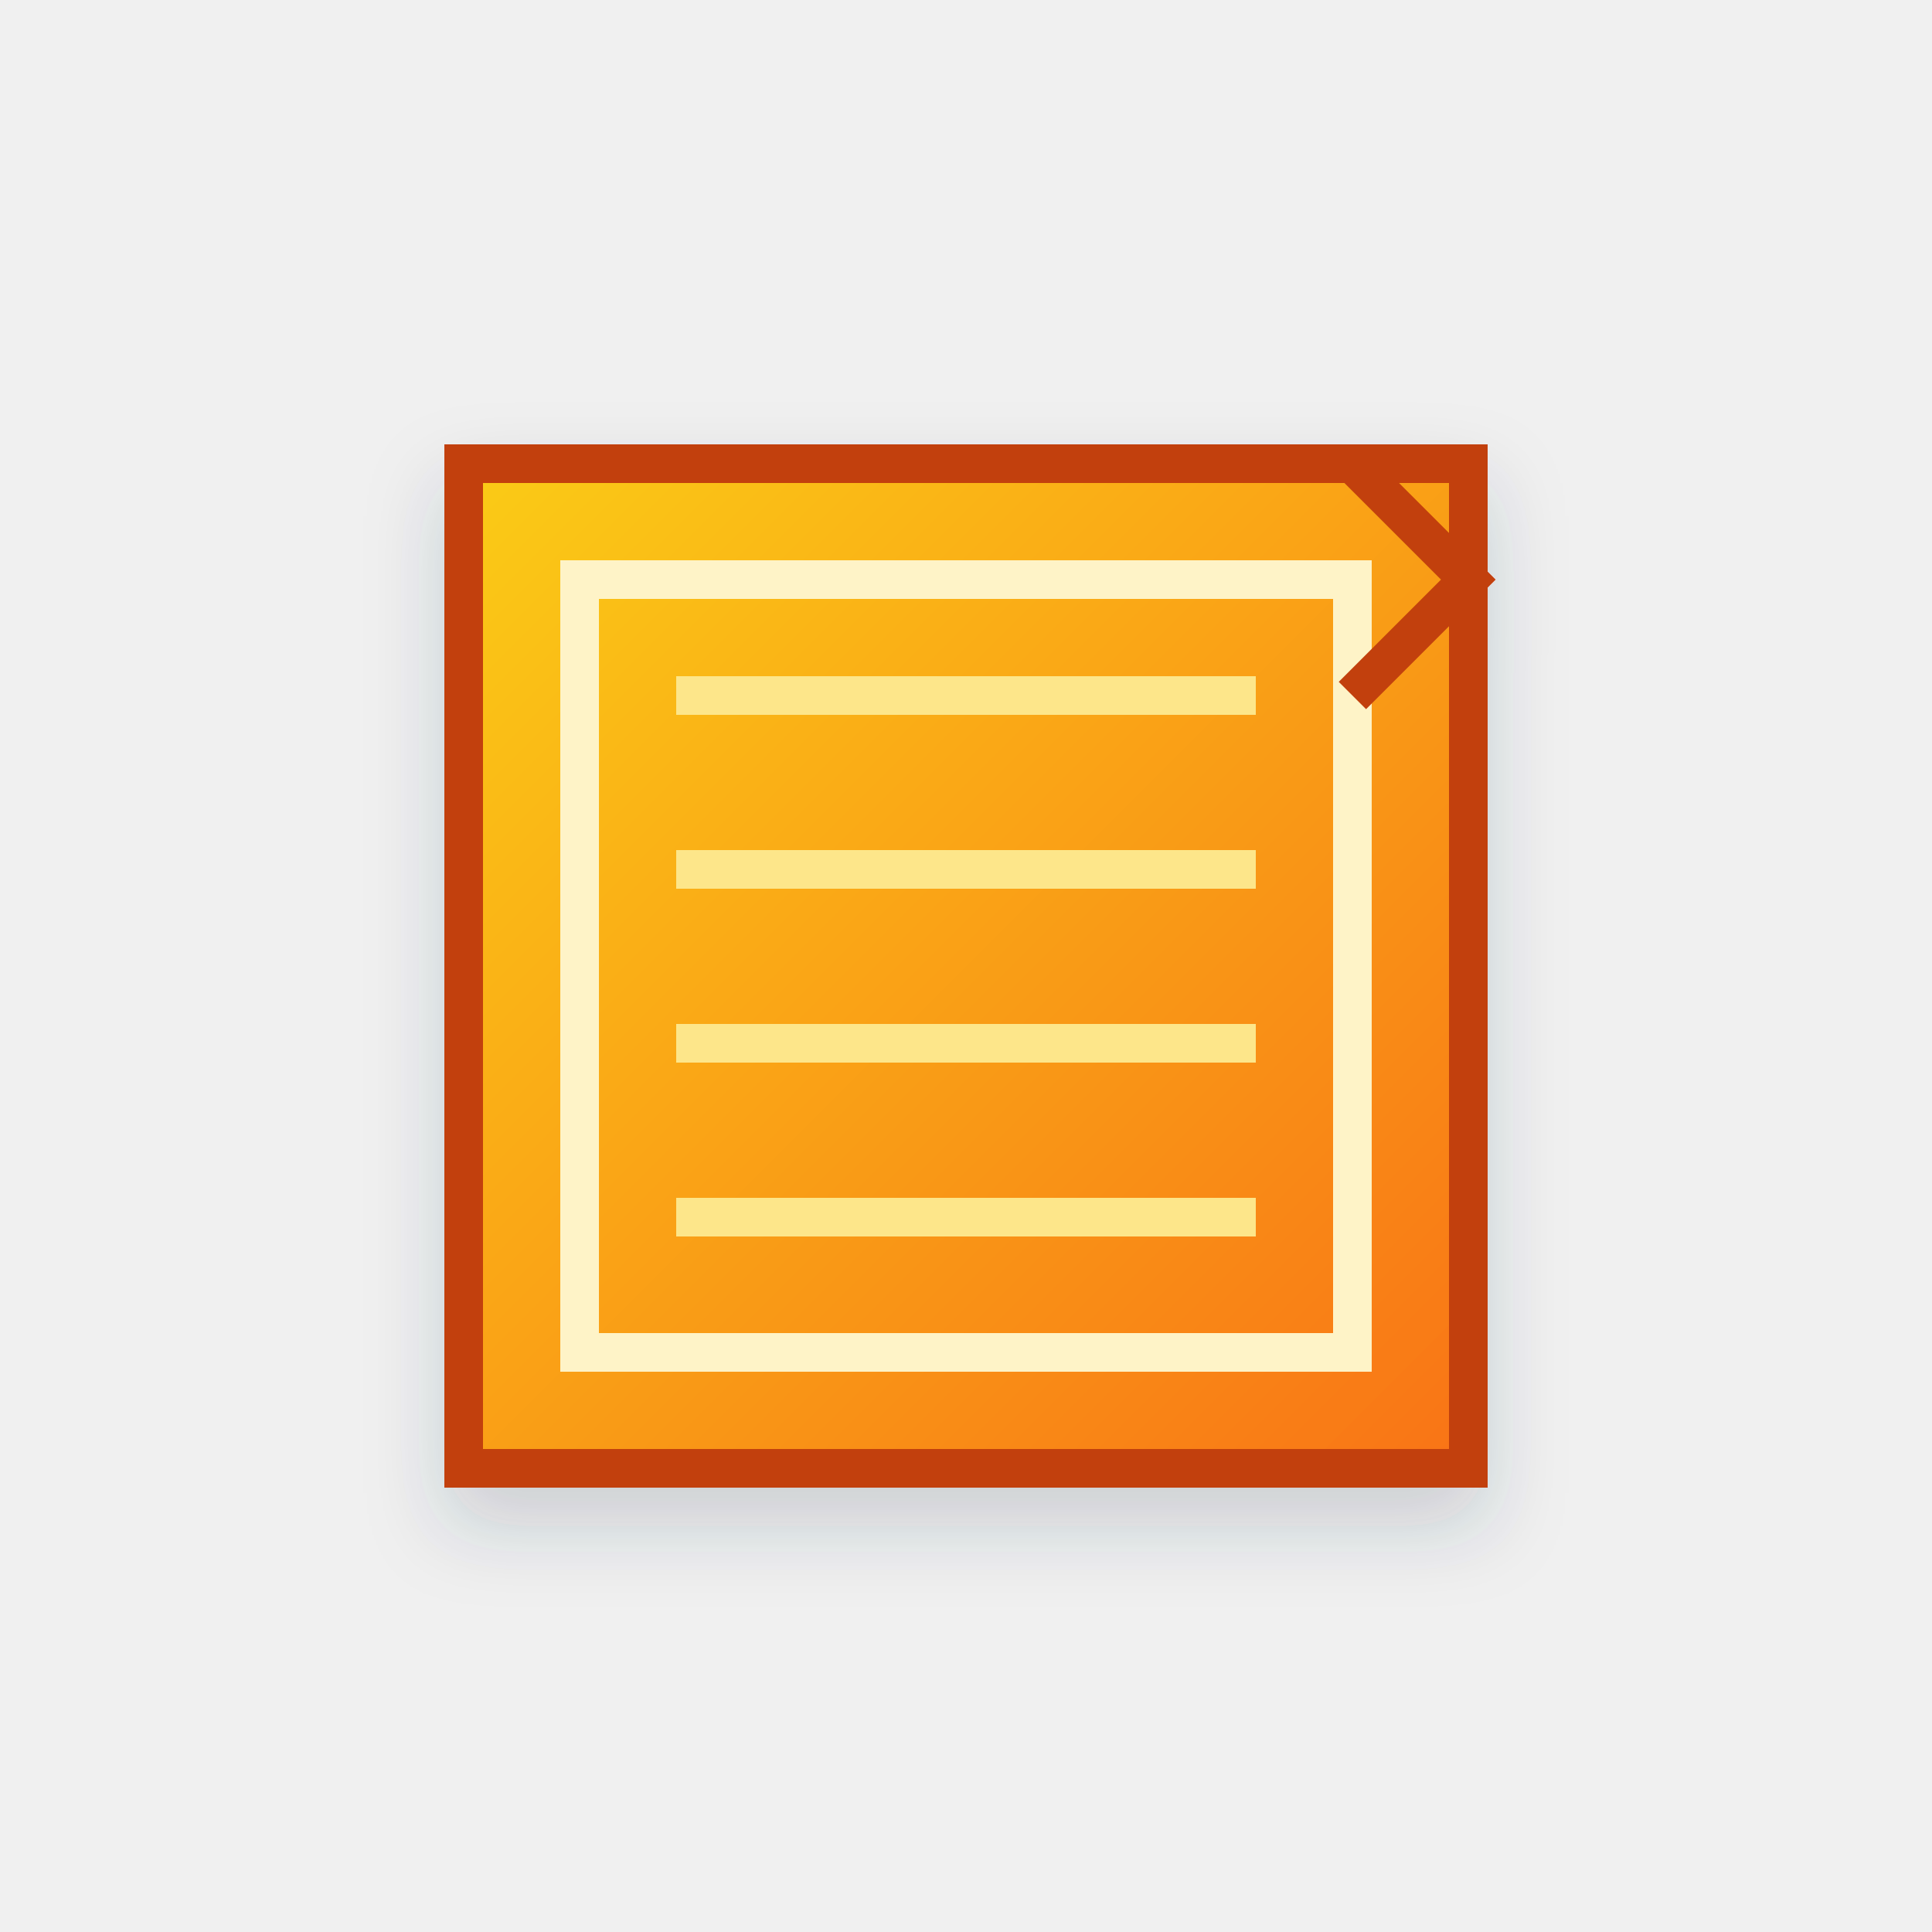
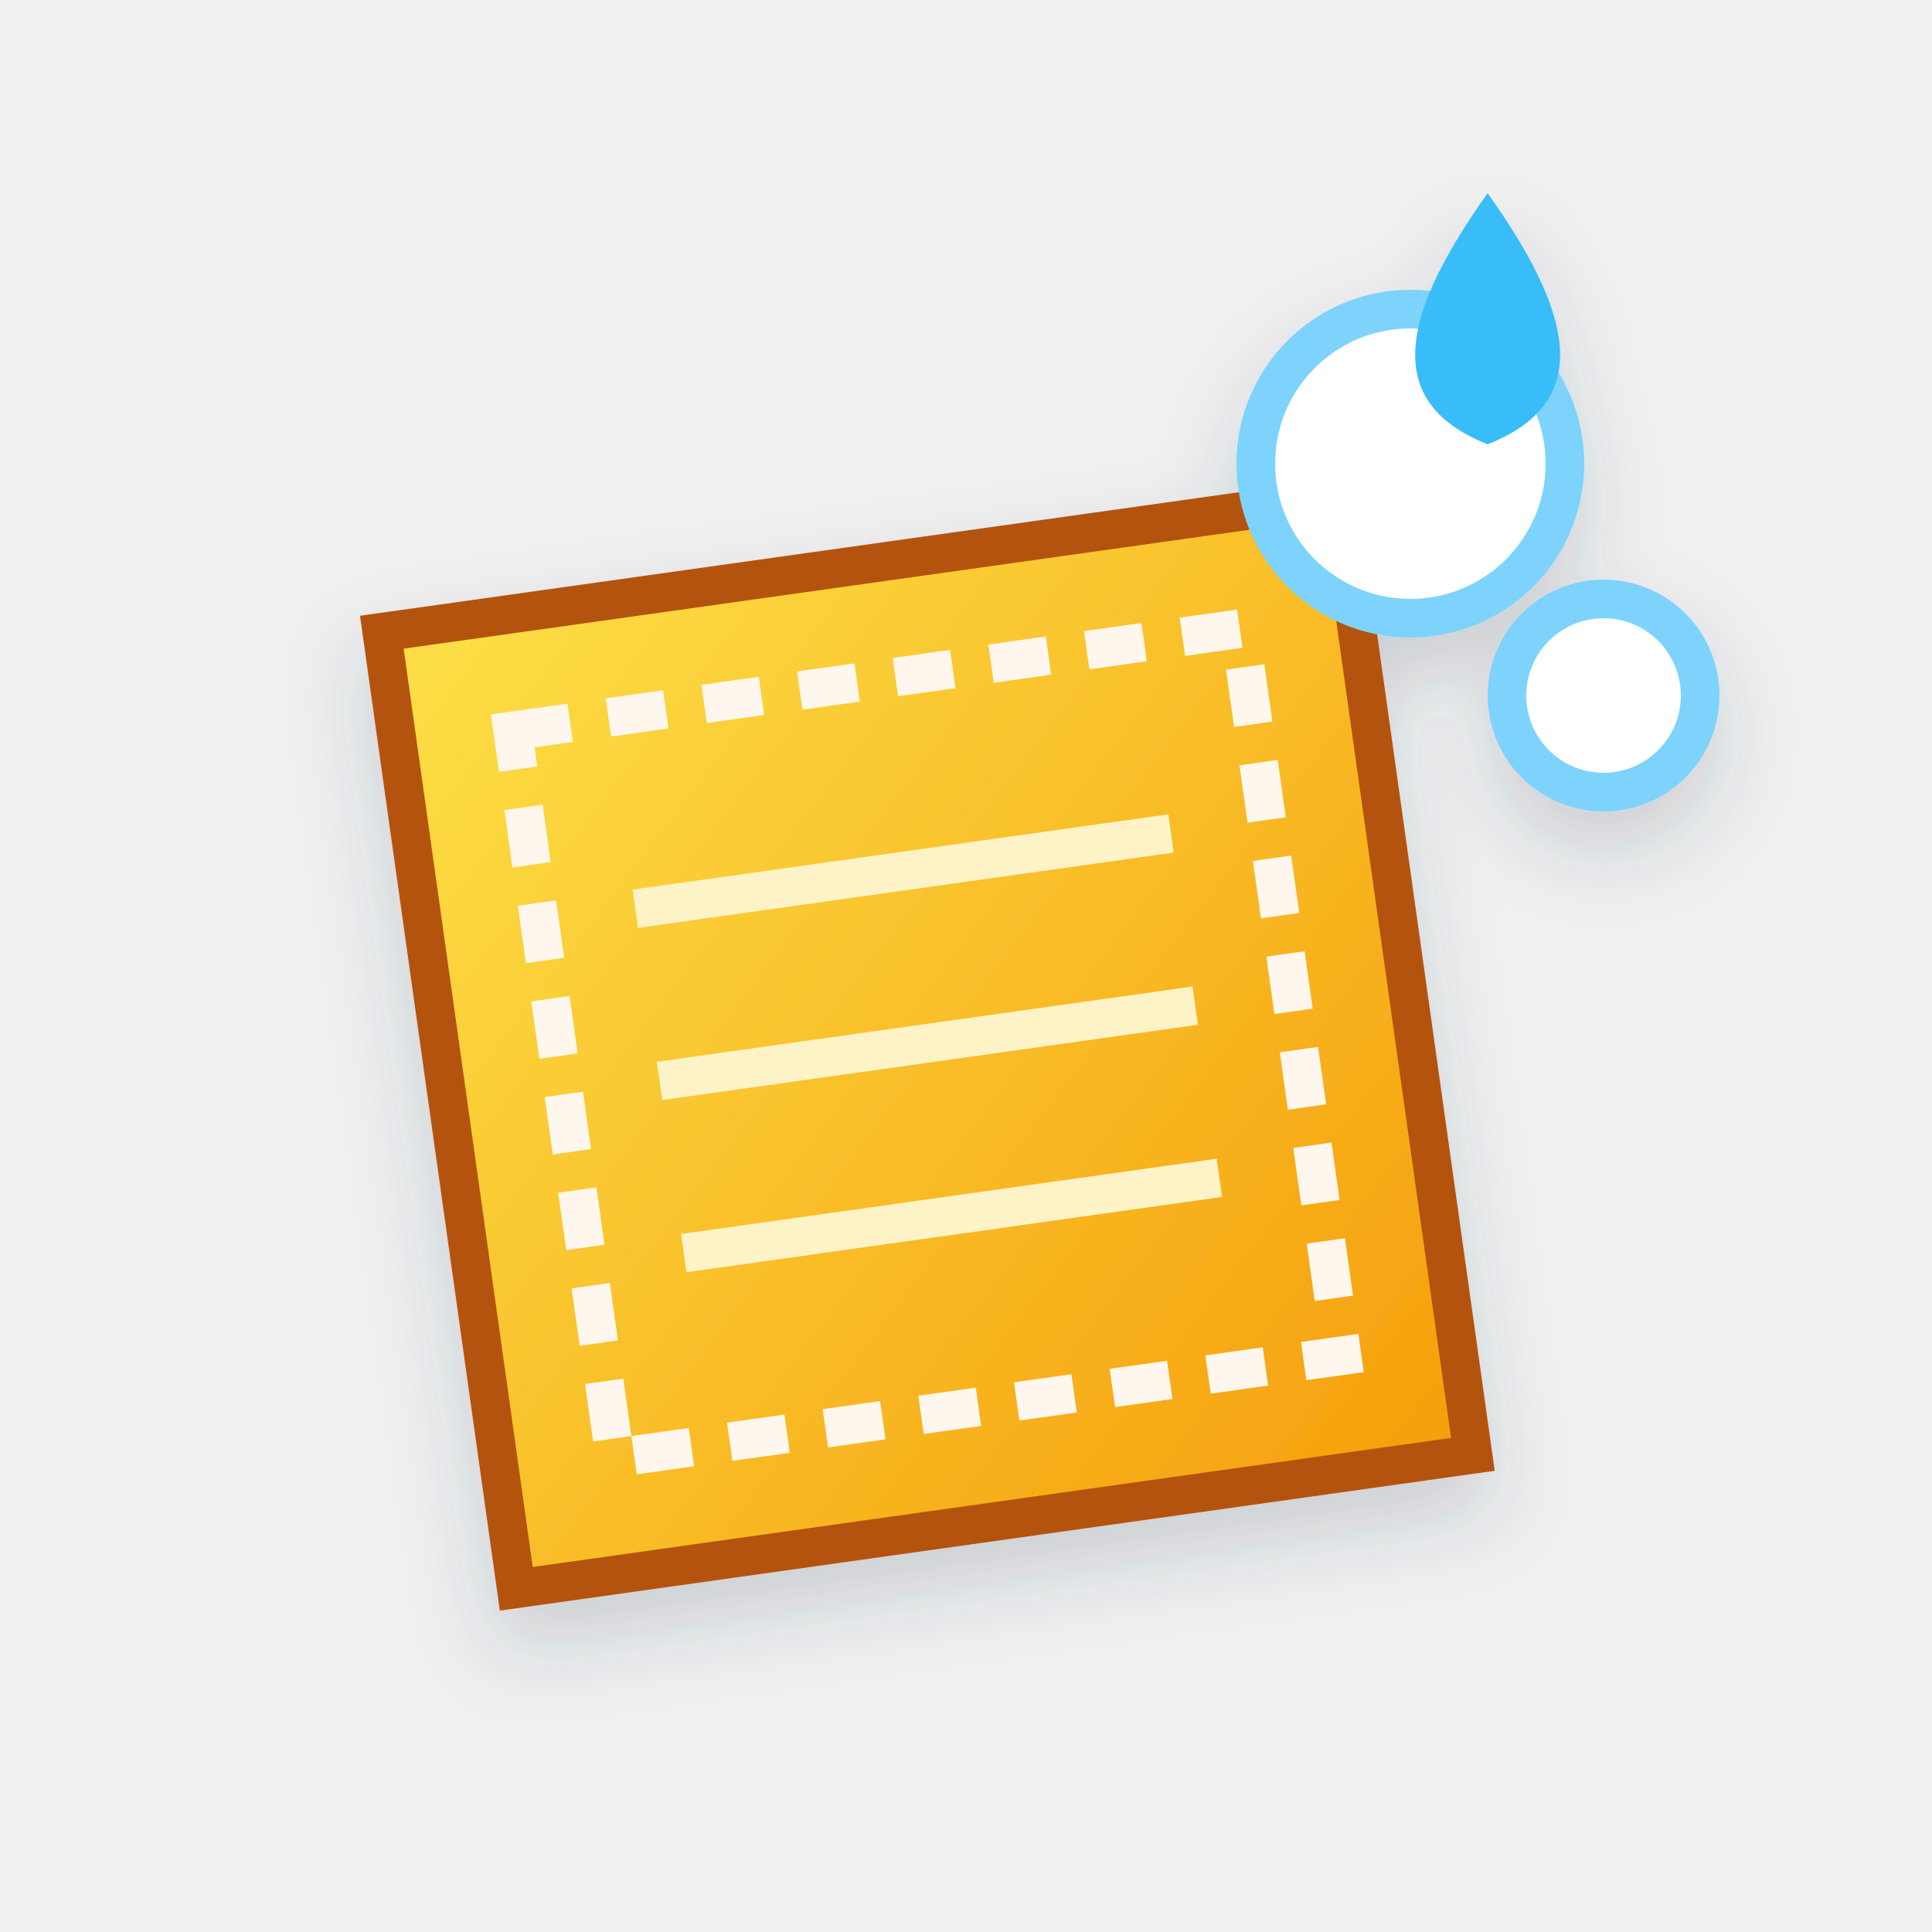
<svg xmlns="http://www.w3.org/2000/svg" viewBox="0 0 100 100">
  <defs>
    <linearGradient id="bathroom-washcloth-main" x1="0" y1="0" x2="1" y2="1">
-       <stop offset="0" stop-color="#facc15" />
-       <stop offset="1" stop-color="#f97316" />
+       <stop offset="0" stop-color="#fde047" />
+       <stop offset="1" stop-color="#f59e0b" />
    </linearGradient>
    <filter id="bathroom-washcloth-shadow" x="-20%" y="-20%" width="140%" height="140%">
      <feDropShadow dx="0" dy="2" stdDeviation="2" flood-color="#334155" flood-opacity=".18" />
    </filter>
  </defs>
  <g filter="url(#bathroom-washcloth-shadow)">
-     <path d="M24 24h52v52H24Z" fill="url(#bathroom-washcloth-main)" stroke="#c2410c" stroke-width="2" />
-     <path d="M30 30h40v40H30Z" fill="none" stroke="#fef3c7" stroke-width="2" />
-     <path d="M35 36h30M35 45h30M35 54h30M35 63h30" fill="none" stroke="#fde68a" stroke-width="2" />
-     <path d="m70 24 6 6-6 6" fill="none" stroke="#c2410c" stroke-width="2" />
+     <g transform="rotate(-8 48 54)">
+       <path d="M23 29h50v50H23Z" fill="url(#bathroom-washcloth-main)" stroke="#b45309" stroke-width="2" />
+       <path d="M29 35h38v38H29Z" fill="none" stroke="#fff7ed" stroke-width="2" stroke-dasharray="3 2" />
+       <path d="M34 45h28M34 54h28M34 63h28" fill="none" stroke="#fef3c7" stroke-width="2" />
+     </g>
+     <circle cx="73" cy="24" r="8" fill="#fff" stroke="#7dd3fc" stroke-width="2" />
+     <circle cx="83" cy="36" r="5" fill="#fff" stroke="#7dd3fc" stroke-width="2" />
+     <path d="M77 10c-5 7-5 11 0 13 5-2 5-6 0-13Z" fill="#38bdf8" />
  </g>
</svg>
